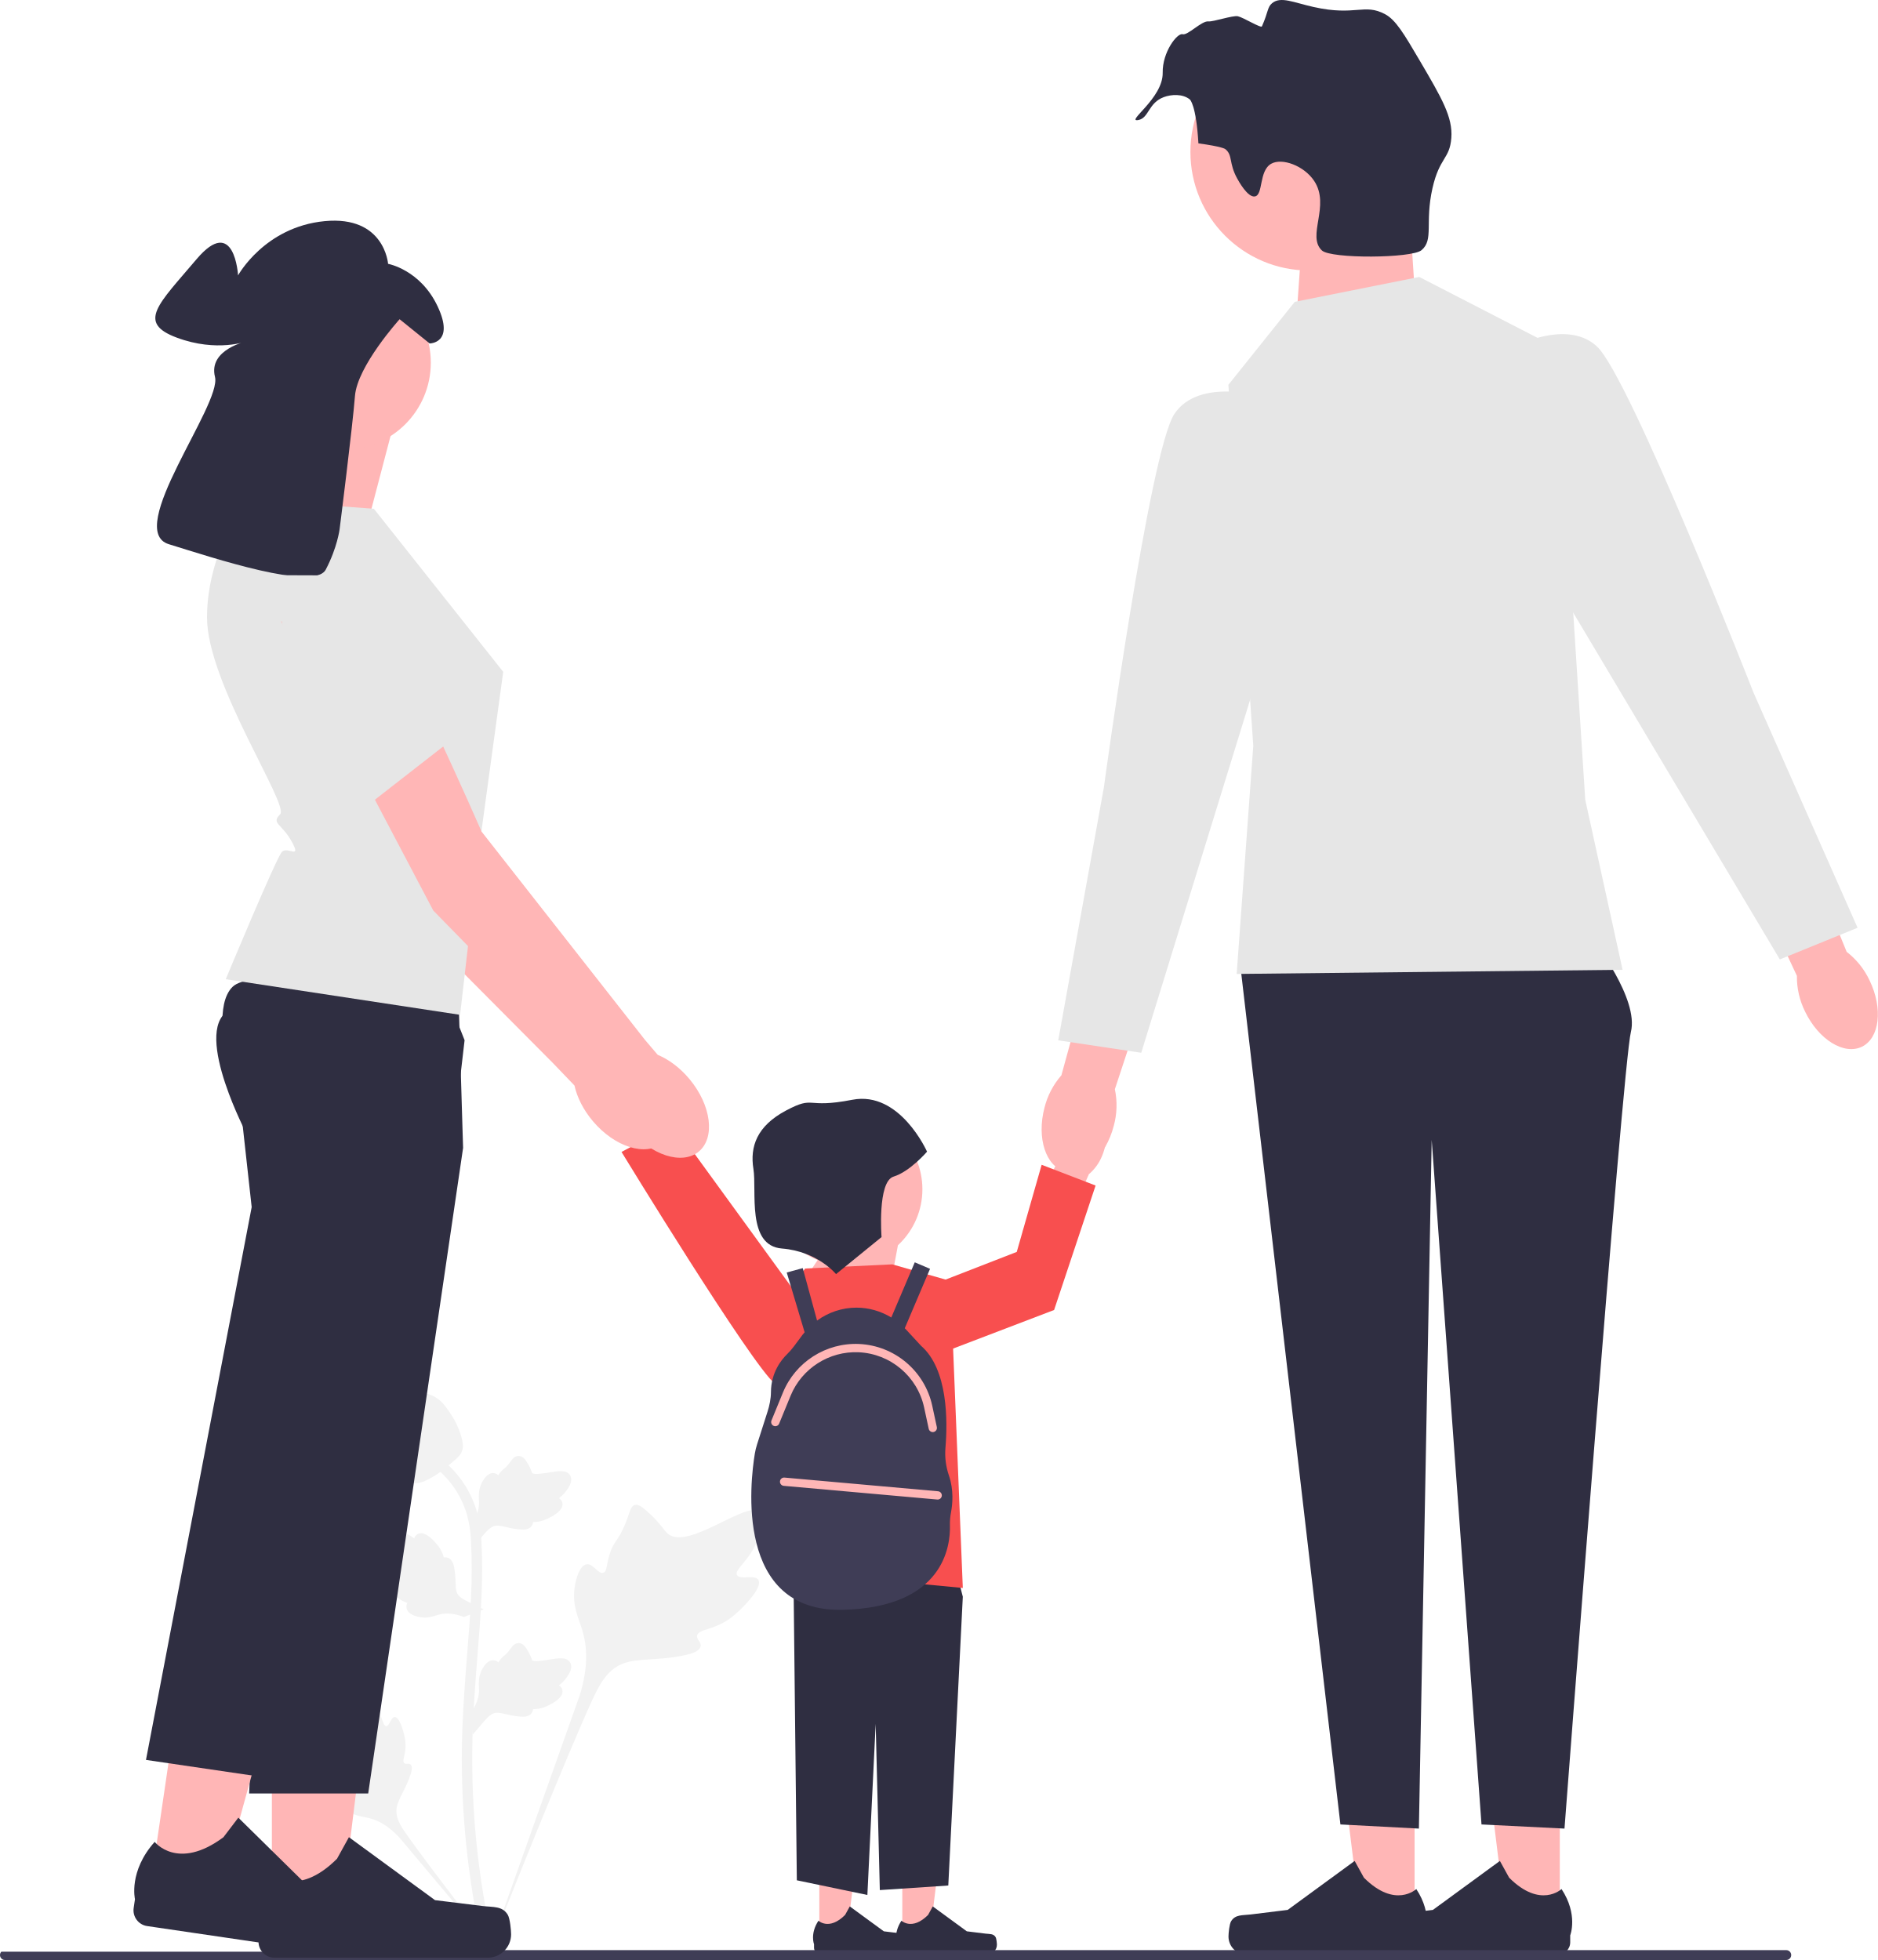
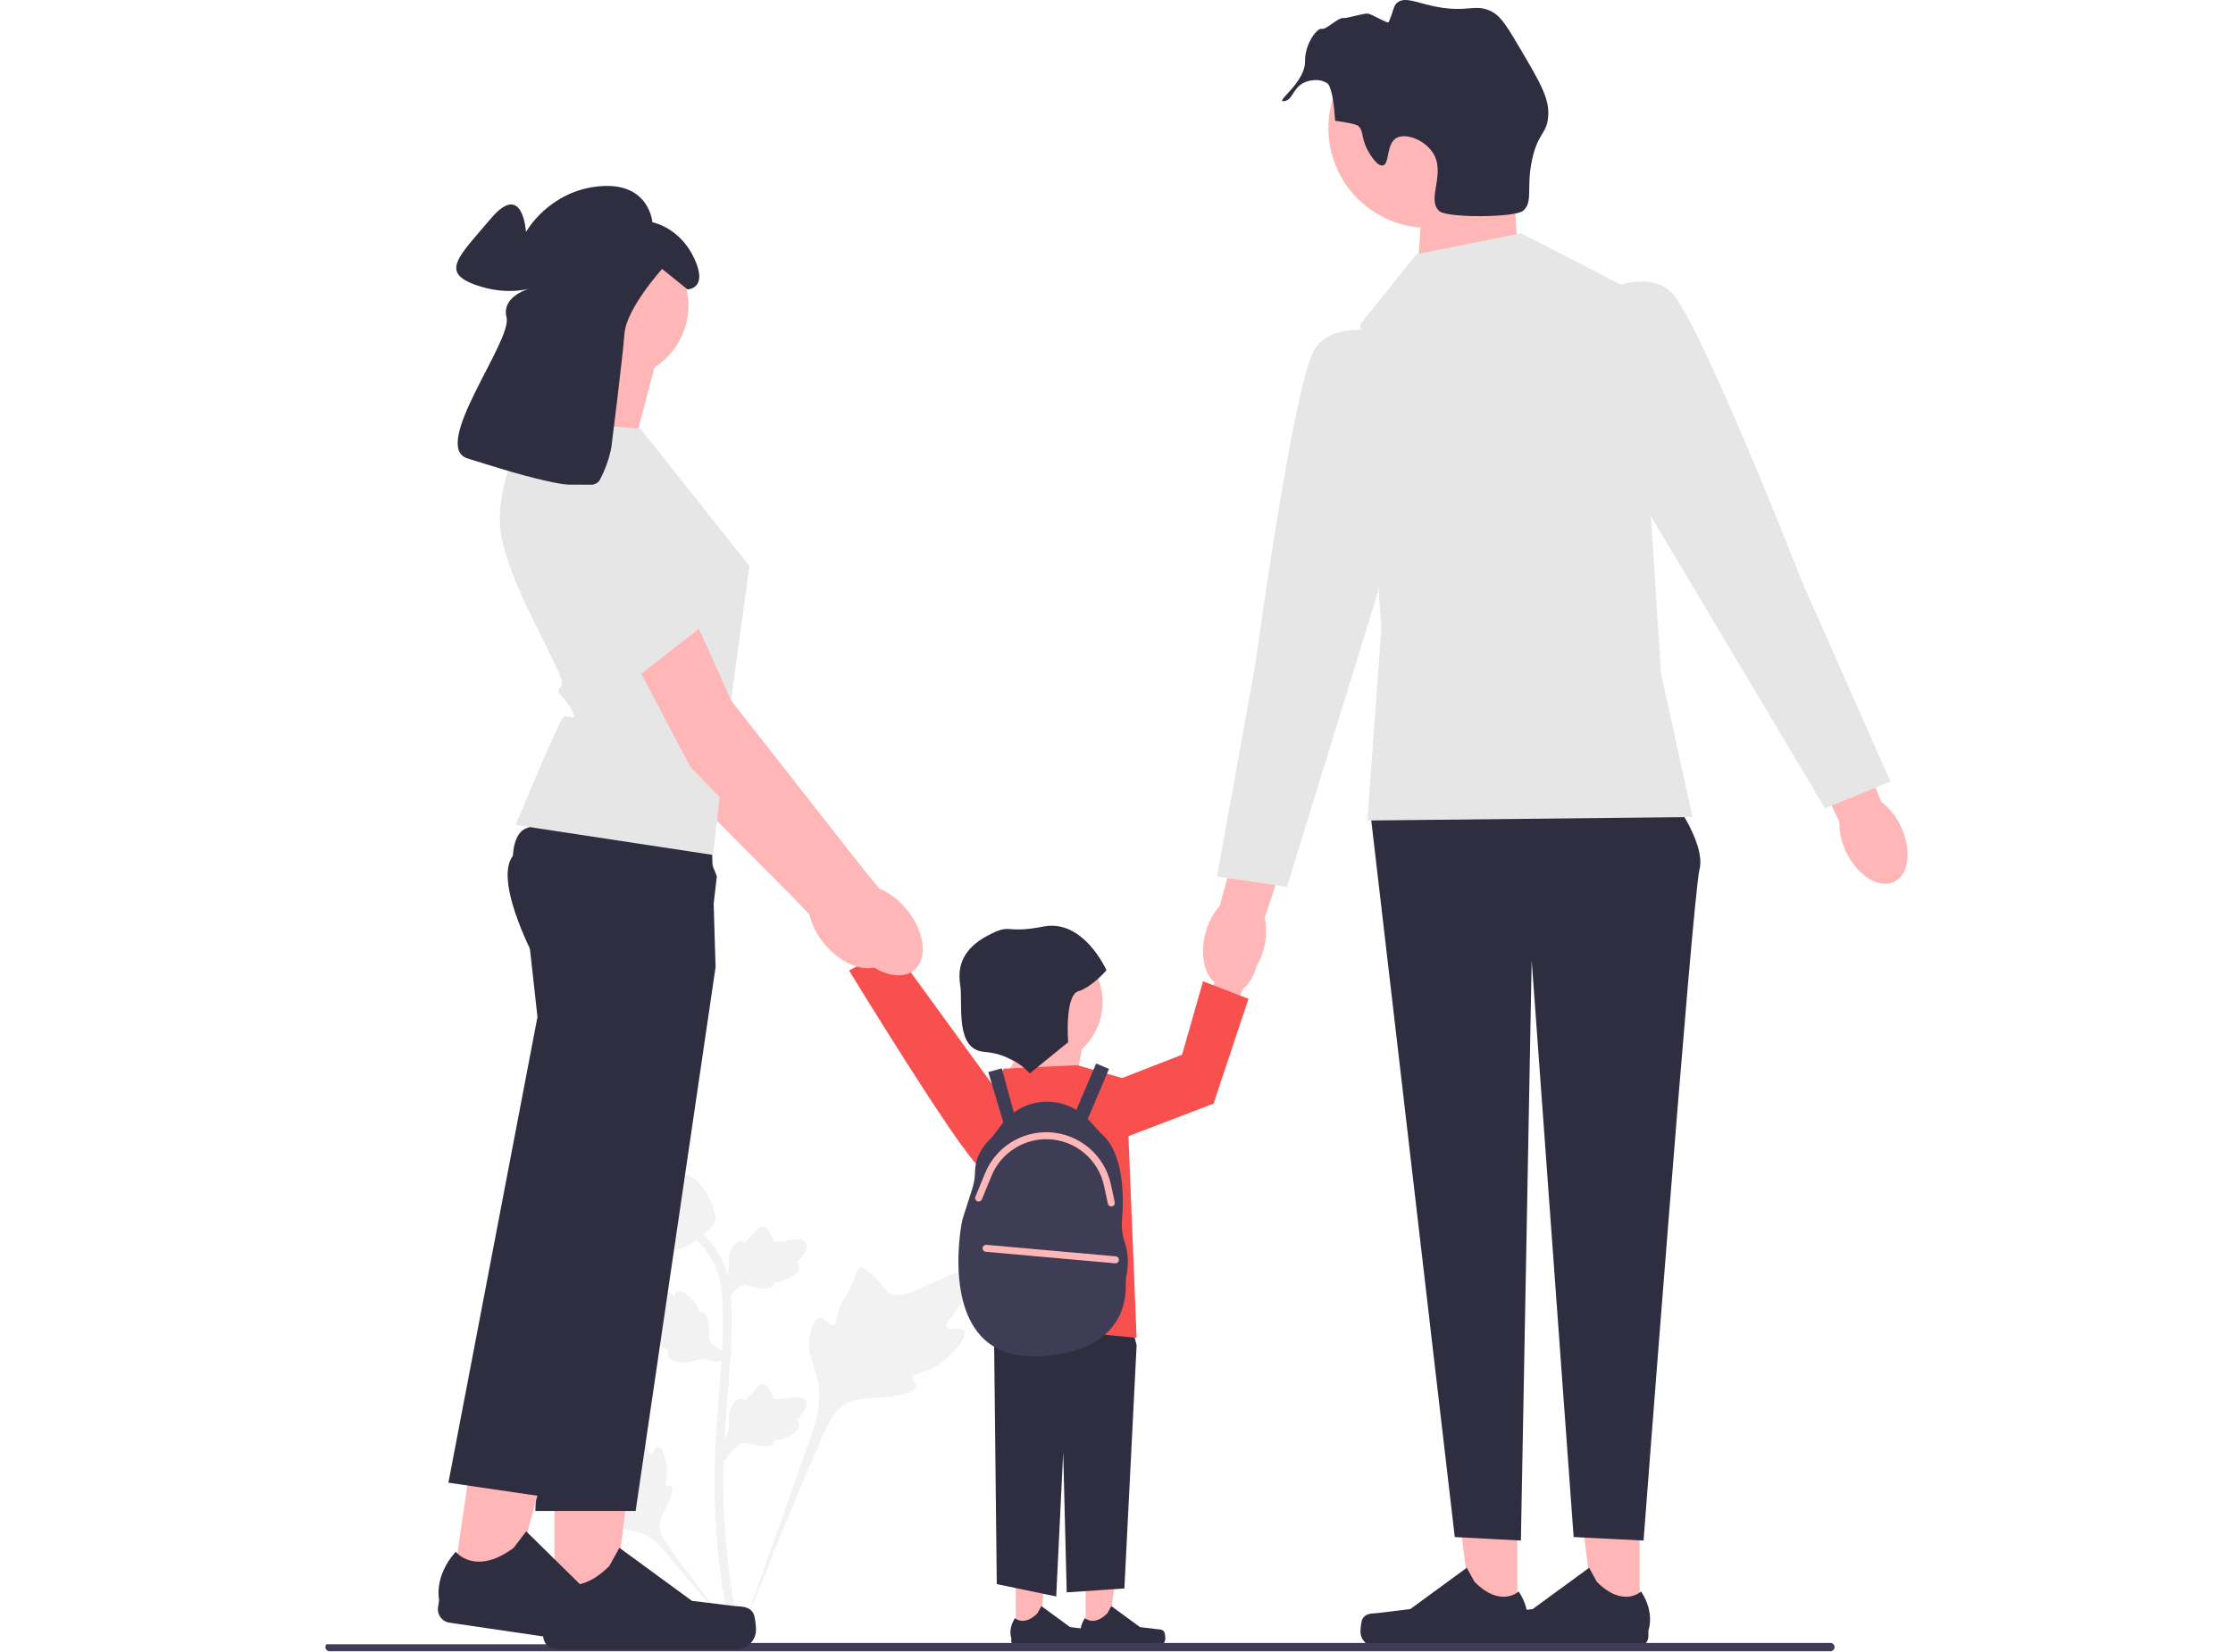
- <svg xmlns="http://www.w3.org/2000/svg" width="452.553" height="472.429" viewBox="0 0 452.553 472.429">
+ <svg xmlns="http://www.w3.org/2000/svg" width="684.763" height="506.494" viewBox="0 0 452.553 472.429">
  <g>
    <path d="M182.775,380.824c-.844-1.424-4.497,.101-5.168-1.191-.669-1.287,2.724-3.249,4.663-7.73,.35-.808,2.553-5.9,.922-7.472-3.092-2.978-17.24,9.313-22.191,5.29-1.087-.883-1.846-2.645-5.134-5.506-1.308-1.138-2.099-1.652-2.865-1.461-1.086,.271-1.172,1.725-2.337,4.584-1.747,4.287-2.78,4.028-3.798,7.449-.756,2.539-.583,4.016-1.472,4.303-1.258,.407-2.416-2.286-4.011-2.045-1.627,.246-2.611,3.382-2.922,5.73-.583,4.406,1.035,7.313,1.932,10.371,.975,3.322,1.553,8.375-.698,15.528l-22.277,62.766c4.918-12.879,19.158-48.185,25.142-61.305,1.727-3.787,3.635-7.629,7.551-9.145,3.77-1.46,8.949-.588,15.55-2.179,.771-.186,2.911-.73,3.18-1.988,.223-1.04-1.036-1.621-.842-2.595,.259-1.307,2.734-1.323,5.775-2.831,2.144-1.063,3.48-2.328,4.629-3.415,.346-.328,5.495-5.262,4.371-7.157h-0Z" fill="#f2f2f2" />
    <path d="M95.13,413.866c-.942,.004-1.248,2.236-2.076,2.193-.825-.043-.808-2.275-2.448-4.519-.296-.405-2.159-2.955-3.401-2.608-2.354,.658-.404,11.148-3.806,12.418-.747,.279-1.831,.143-4.184,.931-.936,.314-1.417,.554-1.544,.985-.18,.611,.508,1.073,1.575,2.47,1.6,2.094,1.175,2.527,2.56,4.013,1.028,1.104,1.803,1.445,1.687,1.964-.163,.735-1.819,.526-2.161,1.379-.349,.87,.907,2.257,1.969,3.087,1.994,1.558,3.888,1.602,5.647,2.044,1.912,.48,4.559,1.654,7.42,4.823l24.378,29.044c-4.902-6.13-18.122-23.306-22.835-30.029-1.361-1.941-2.696-3.985-2.31-6.345,.371-2.272,2.293-4.562,3.417-8.261,.131-.432,.481-1.639-.058-2.134-.446-.409-1.095,.041-1.517-.335-.567-.504,.14-1.724,.277-3.651,.097-1.359-.138-2.38-.341-3.258-.061-.265-.997-4.215-2.251-4.21v0Z" fill="#f2f2f2" />
    <path d="M113.929,418.086l-.568-5.068,.259-.384c1.2-1.777,1.812-3.512,1.819-5.159,.001-.262-.011-.524-.023-.79-.049-1.057-.11-2.371,.575-3.903,.384-.854,1.463-2.831,3.086-2.587,.437,.061,.767,.262,1.018,.497,.037-.059,.075-.117,.115-.181,.505-.771,.905-1.101,1.291-1.419,.296-.245,.602-.497,1.082-1.094,.21-.262,.374-.492,.513-.685,.42-.585,.968-1.282,1.935-1.27,1.033,.049,1.574,.903,1.932,1.468,.64,1.008,.93,1.735,1.122,2.217,.07,.176,.149,.374,.19,.436,.333,.489,3.038,.032,4.057-.135,2.289-.382,4.27-.712,5.087,.732,.585,1.033,.151,2.398-1.33,4.168-.461,.551-.952,.969-1.388,1.297,.361,.215,.684,.546,.815,1.065h0c.308,1.228-.748,2.459-3.137,3.663-.593,.301-1.392,.702-2.512,.896-.527,.091-1.002,.113-1.408,.125-.009,.235-.064,.489-.207,.751-.42,.771-1.293,1.138-2.61,1.05-1.449-.076-2.642-.352-3.694-.595-.919-.21-1.711-.389-2.332-.347-1.153,.093-2.041,1.016-3.083,2.212l-2.603,3.042h-0Z" fill="#f2f2f2" />
    <path d="M116.563,387.911l-4.758,1.835-.437-.153c-2.023-.71-3.857-.862-5.452-.451-.254,.065-.504,.143-.759,.223-1.01,.315-2.266,.708-3.922,.434-.924-.155-3.11-.697-3.285-2.329-.052-.438,.059-.809,.222-1.111-.066-.021-.133-.042-.204-.065-.874-.293-1.295-.597-1.7-.889-.312-.224-.633-.456-1.332-.769-.307-.137-.571-.237-.793-.322-.672-.258-1.486-.611-1.719-1.549-.215-1.011,.474-1.751,.93-2.241,.813-.875,1.442-1.34,1.86-1.648,.153-.112,.324-.239,.373-.294,.389-.446-.74-2.947-1.159-3.891-.95-2.118-1.772-3.95-.582-5.106,.851-.828,2.282-.754,4.369,.229,.65,.307,1.179,.675,1.607,1.013,.117-.404,.354-.8,.823-1.058h0c1.11-.61,2.569,.099,4.339,2.105,.442,.498,1.033,1.169,1.504,2.203,.221,.487,.363,.941,.478,1.331,.229-.051,.49-.063,.779,.009,.852,.21,1.429,.962,1.678,2.258,.294,1.421,.329,2.645,.362,3.724,.03,.942,.058,1.753,.255,2.344,.382,1.091,1.5,1.717,2.922,2.421l3.603,1.746-0,0Z" fill="#f2f2f2" />
    <path d="M113.929,372.979l-.568-5.068,.259-.384c1.2-1.777,1.812-3.512,1.819-5.159,.001-.262-.011-.524-.023-.79-.049-1.057-.11-2.371,.575-3.903,.384-.854,1.463-2.831,3.086-2.587,.437,.061,.767,.262,1.018,.497,.037-.059,.075-.117,.115-.181,.505-.771,.905-1.101,1.291-1.419,.296-.245,.602-.497,1.082-1.094,.21-.262,.374-.492,.513-.685,.42-.585,.968-1.282,1.935-1.27,1.033,.049,1.574,.903,1.932,1.468,.64,1.008,.93,1.735,1.122,2.217,.07,.176,.149,.374,.19,.436,.333,.489,3.038,.032,4.057-.135,2.289-.382,4.27-.712,5.087,.732,.585,1.033,.151,2.398-1.33,4.168-.461,.551-.952,.969-1.388,1.297,.361,.215,.684,.546,.815,1.065h0c.308,1.228-.748,2.459-3.137,3.663-.593,.301-1.392,.702-2.512,.896-.527,.091-1.002,.113-1.408,.125-.009,.235-.064,.489-.207,.751-.42,.771-1.293,1.138-2.61,1.05-1.449-.076-2.642-.352-3.694-.595-.919-.21-1.711-.389-2.332-.347-1.153,.093-2.041,1.016-3.083,2.212l-2.603,3.042h-0Z" fill="#f2f2f2" />
    <path d="M119.115,471.357l-1.062-.666-.257-1.226,.257,1.226-1.238,.142c-.02-.115-.087-.379-.188-.793-.554-2.266-2.244-9.162-3.654-20.023-.984-7.581-1.541-15.376-1.656-23.17-.115-7.807,.255-13.717,.551-18.467,.224-3.583,.496-6.994,.762-10.317,.71-8.878,1.379-17.265,.881-26.55-.11-2.073-.341-6.387-2.862-10.978-1.462-2.663-3.476-5.027-5.987-7.023l1.561-1.963c2.771,2.207,5,4.826,6.623,7.782,2.795,5.09,3.047,9.791,3.168,12.05,.507,9.449-.17,17.916-.887,26.88-.264,3.311-.536,6.708-.759,10.276-.294,4.706-.66,10.565-.546,18.271,.113,7.701,.663,15.4,1.634,22.886,1.392,10.724,3.058,17.517,3.605,19.749,.291,1.192,.352,1.441,.054,1.914v-0Z" fill="#f2f2f2" />
    <path d="M100.066,357.494c-.103,0-.207-.002-.312-.01-2.134-.115-4.11-1.392-5.875-3.796-.827-1.131-1.251-2.42-2.095-4.992-.131-.396-.767-2.408-1.154-5.176-.253-1.808-.221-2.565,.137-3.233,.398-.744,1.041-1.263,1.766-1.613-.032-.24-.006-.487,.098-.739,.427-1.045,1.563-.908,2.177-.842,.311,.039,.699,.091,1.117,.069,.658-.032,1.012-.228,1.548-.521,.513-.281,1.15-.631,2.096-.825,1.865-.389,3.427,.14,3.942,.313,2.71,.903,4.046,3.01,5.593,5.45,.308,.489,1.367,2.271,2.065,4.713,.504,1.762,.433,2.545,.281,3.128-.308,1.197-1.036,1.882-2.885,3.394-1.931,1.583-2.9,2.376-3.732,2.858-1.937,1.118-3.153,1.821-4.768,1.821v0Z" fill="#f2f2f2" />
  </g>
  <g>
    <polygon points="217.451 467.068 224.014 467.067 227.135 441.755 217.45 441.756 217.451 467.068" fill="#ffb6b6" />
    <path d="M239.935,466.919h0c.204,.344,.312,1.455,.312,1.855h0c0,1.23-.997,2.227-2.227,2.227h-20.323c-.839,0-1.519-.68-1.519-1.519v-.846s-1.005-2.543,1.065-5.677c0,0,2.573,2.454,6.417-1.39l1.134-2.054,8.206,6.001,4.548,.56c.995,.122,1.877-.019,2.389,.843h0Z" fill="#2f2e41" />
  </g>
  <g>
    <polygon points="197.451 467.068 204.014 467.067 207.135 441.755 197.45 441.756 197.451 467.068" fill="#ffb6b6" />
    <path d="M219.935,466.919h0c.204,.344,.312,1.455,.312,1.855h0c0,1.23-.997,2.227-2.227,2.227h-20.323c-.839,0-1.519-.68-1.519-1.519v-.846s-1.005-2.543,1.065-5.677c0,0,2.573,2.454,6.417-1.39l1.134-2.054,8.206,6.001,4.548,.56c.995,.122,1.877-.019,2.389,.843h0Z" fill="#2f2e41" />
  </g>
  <polygon points="225.032 357.755 232.032 384.862 228.532 454.472 212.032 455.576 211.032 415.505 209.032 456.755 192.032 453.219 191.032 362.469 225.032 357.755" fill="#2f2e41" />
  <g>
    <path id="uuid-f560b4a3-9a95-4199-88c1-6c6c96ee74ab-101" d="M157.268,266.488c-2.259-3.963-6.134-6.011-8.656-4.573-2.522,1.438-2.735,5.816-.475,9.78,.881,1.596,2.131,2.958,3.647,3.972l9.782,16.672,7.726-4.757-10.463-15.931c-.1-1.821-.635-3.591-1.559-5.163Z" fill="#ffb6b6" />
    <path d="M201.722,325.344s-9.271,12.778-14.941,8.212c-5.67-4.566-36.998-55.894-36.998-55.894l12.433-6.663,39.506,54.346Z" fill="#f84f4f" />
  </g>
  <polygon points="193.032 309.755 205.032 291.755 217.032 296.755 214.032 312.755 193.032 309.755" fill="#ffb6b6" />
  <polygon points="194.032 305.755 215.032 304.755 229.032 308.755 232.032 382.755 190.032 378.755 190.032 339.731 184.032 319.755 194.032 305.755" fill="#f84f4f" />
  <path d="M228.69,355.671c-.738-2.152-1.032-4.425-.842-6.692,.537-6.398,.638-18.934-5.883-24.598l-3.683-3.99c-.077-.083-.163-.154-.241-.235l6.095-14.326-3.682-1.565-5.657,13.296c-2.509-1.527-5.403-2.372-8.396-2.372-3.457,0-6.762,1.128-9.493,3.112l-3.45-12.639-3.859,1.054,4.314,14.414c-.157,.191-.328,.367-.477,.567l-2.107,2.828c-.513,.689-1.079,1.328-1.693,1.929-1.294,1.267-3.817,4.343-3.842,9.079-.008,1.62-.341,3.221-.835,4.764l-2.505,7.828c-.235,.735-.42,1.483-.545,2.245-1.104,6.703-4.927,38.283,21.201,37.651,24.357-.589,25.96-15.42,25.818-20.346-.031-1.069,.065-2.129,.264-3.18,.365-1.927,.694-5.336-.502-8.824Z" fill="#3f3d56" />
  <polygon points="338.723 36.017 341.001 71.183 312.36 77.755 314.355 49.321 338.723 36.017" fill="#ffb6b6" />
  <g>
    <polygon points="340.904 463.408 327.994 463.407 321.852 413.611 340.906 413.612 340.904 463.408" fill="#ffb6b6" />
    <path d="M296.673,463.115h0c-.402,.677-.614,2.862-.614,3.649h0c0,2.42,1.962,4.382,4.382,4.382h39.981c1.651,0,2.989-1.338,2.989-2.989v-1.665s1.978-5.003-2.094-11.169c0,0-5.061,4.828-12.623-2.734l-2.23-4.04-16.142,11.806-8.947,1.101c-1.958,.241-3.693-.037-4.7,1.658h-0Z" fill="#2f2e41" />
  </g>
  <g>
    <polygon points="375.904 463.408 362.994 463.407 356.852 413.611 375.906 413.612 375.904 463.408" fill="#ffb6b6" />
    <path d="M331.673,463.115h0c-.402,.677-.614,2.862-.614,3.649h0c0,2.42,1.962,4.382,4.382,4.382h39.981c1.651,0,2.989-1.338,2.989-2.989v-1.665s1.978-5.003-2.094-11.169c0,0-5.061,4.828-12.623-2.734l-2.23-4.04-16.142,11.806-8.947,1.101c-1.958,.241-3.693-.037-4.7,1.658h-0Z" fill="#2f2e41" />
  </g>
  <path d="M384.032,226.755s11,14,9,22-16,192-16,192l-20-1-12-165-3.087,166-18.913-1-24-206,85-7Z" fill="#2f2e41" />
  <path id="uuid-35c49308-43d3-4982-a82f-2c4b488719d7-102" d="M268.405,271.394c-1.891,7.248-7.164,12.147-11.776,10.943s-6.817-8.055-4.925-15.306c.716-2.907,2.118-5.599,4.089-7.853l8.4-30.609,14.28,4.248-9.797,29.724c.618,2.93,.525,5.966-.271,8.852Z" fill="#ffb6b6" />
  <circle cx="315.458" cy="36.626" r="28.574" fill="#ffb6b6" />
  <polygon points="312.032 72.755 342.032 66.755 375.032 83.755 382.032 192.755 391.032 233.755 298.032 234.755 302.032 179.755 296.032 92.755 312.032 72.755" fill="#e6e6e6" />
  <path d="M305.032,95.755s-16-5-22,4c-6,9-17,90-17,90l-11,61,20,3,33-107-3-51Z" fill="#e6e6e6" />
  <g>
    <path id="uuid-bde1eca8-243b-424d-9fdc-27c2181c111a-103" d="M450.565,236.336c3.26,6.744,2.423,13.893-1.869,15.967s-10.413-1.712-13.674-8.459c-1.339-2.677-2.018-5.636-1.979-8.63l-13.452-28.749,13.626-6.025,11.815,28.981c2.37,1.83,4.268,4.201,5.534,6.915Z" fill="#ffb6b6" />
    <path d="M362.508,84.791s14.369-8.633,22.323-1.303c7.954,7.331,37.751,83.45,37.751,83.45l25.079,56.684-18.728,7.633-57.31-96.196-9.115-50.268Z" fill="#e6e6e6" />
  </g>
  <path d="M431.67,471.239c0,.66-.53,1.19-1.19,1.19H1.19c-.66,0-1.19-.53-1.19-1.19,0-.32,.12-.6,.32-.81H90.04c1.91,0,3.78-.13,5.62-.38H430.48c.66,0,1.19,.53,1.19,1.19Z" fill="#3f3d56" />
  <path id="uuid-76bcf24f-af63-48e1-b762-2a44b8a9d8fc-104" d="M255.902,274.545c1.785-4.198,5.397-6.68,8.069-5.544,2.672,1.136,3.39,5.46,1.604,9.659-.69,1.687-1.775,3.185-3.162,4.367l-7.786,17.692-8.225-3.831,8.549-17.035c-.111-1.82,.215-3.641,.951-5.309Z" fill="#ffb6b6" />
  <circle cx="203.899" cy="286.652" r="18.393" fill="#ffb6b6" />
  <polygon points="227.032 308.755 245.032 301.755 251.032 280.755 264.032 285.755 254.032 315.755 227.032 326.07 227.032 308.755" fill="#f84f4f" />
  <path d="M201.48,307.103l10.97-8.925s-1.038-13.376,2.905-14.579,8.056-6.008,8.056-6.008c0,0-6.527-14.744-18.016-12.507-11.489,2.237-8.867-1.166-15.948,2.583-7.08,3.749-8.74,8.752-7.879,14.068,.861,5.316-1.702,18.523,6.873,19.203s13.038,6.165,13.038,6.165Z" fill="#2f2e41" />
  <path d="M298.152,43.023c-2.085-3.803-1.003-5.618-2.884-7.104-0-0-.757-.598-6.456-1.36h0c-.545-9.326-2.055-10.572-2.055-10.572-1.741-1.436-4.51-1.236-6.275-.584-3.733,1.38-3.604,5.015-6.083,5.511-3.425,.685,5.912-5.17,5.803-11.363-.089-5.052,3.529-9.662,4.79-9.302,1.25,.357,4.6-3.282,6.237-3.091,1.118,.13,5.858-1.495,7.078-1.241,1.332,.278,5.585,2.948,5.812,2.434,1.579-3.574,1.283-4.624,2.457-5.589,2.081-1.709,5.138-.159,10.041,.934,10.088,2.249,12.137-.973,17.183,1.725,2.549,1.363,4.511,4.646,8.33,11.156,5.342,9.104,8.012,13.656,7.63,18.686-.39,5.13-2.847,4.606-4.544,12.11-1.889,8.354,.382,12.424-2.656,14.944-2.348,1.948-21.815,2.098-23.993,.05-3.728-3.507,2.099-10.784-1.859-16.757-2.43-3.667-7.748-5.636-10.376-4.13-2.972,1.703-1.872,7.488-3.897,7.866-1.734,.324-3.919-3.66-4.282-4.323Z" fill="#2f2e41" />
  <g>
    <g>
      <path d="M159.66,275.482c3.98-3.363,2.924-11.159-2.361-17.414-2.313-2.738-5.053-4.726-7.736-5.815l-3.084-3.559-39.827-49.902s-22.055-49.642-28.566-55.005c-6.511-5.363-14.171-2.571-14.171-2.571l-5.977,7.394,37.243,69.312,38.116,38.359,5.145,5.365c.625,2.827,2.128,5.861,4.441,8.599,5.284,6.255,12.794,8.6,16.775,5.237Z" fill="#ffb6b6" />
      <polygon points="84.482 153.017 94.462 167.655 108.79 188.86 83.045 197.766 60.314 158.762 84.482 153.017" fill="#e6e6e6" />
    </g>
    <path d="M94.615,103.201l-7.228,27.559-27.559-5.421s10.843-19.878,8.132-28.914l26.655,6.777Z" fill="#ffb6b6" />
    <g>
      <polygon points="65.523 461.928 82.119 461.927 90.013 397.914 65.52 397.916 65.523 461.928" fill="#ffb6b6" />
      <path d="M122.382,461.552h0c.517,.87,.789,3.679,.789,4.691h0c0,3.111-2.522,5.633-5.633,5.633h-51.394c-2.122,0-3.843-1.72-3.843-3.843v-2.14s-2.542-6.431,2.692-14.357c0,0,6.506,6.207,16.227-3.515l2.867-5.193,20.751,15.176,11.502,1.416c2.516,.31,4.747-.048,6.042,2.132h0Z" fill="#2f2e41" />
    </g>
    <path d="M111.603,276.676l-22.868,155.614h-28.691l3.815-88.828,2.008-46.707-5.823-22.232s-2.655-4.942-4.892-10.932c-2.521-6.76-4.512-14.864-1.556-18.707,1.088-1.417,3.915-2.465,7.758-3.246,2.348-.48,5.081-.853,8.032-1.143,16.967-1.679,41.101-.63,41.101-.63l.614,20.247,.34,11.306,.162,5.26Z" fill="#2f2e41" />
    <g>
      <polygon points="36.29 454.318 52.709 456.73 69.831 394.547 45.597 390.986 36.29 454.318" fill="#ffb6b6" />
      <path d="M92.598,462.216h0c.385,.936,.246,3.755,.099,4.756h0c-.452,3.078-3.314,5.206-6.392,4.753l-50.848-7.476c-2.1-.309-3.551-2.261-3.243-4.361l.311-2.117s-1.58-6.732,4.752-13.813c0,0,5.534,7.087,16.566-1.117l3.592-4.721,18.323,18.033,11.174,3.074c2.445,.672,4.704,.643,5.667,2.988l0,0Z" fill="#2f2e41" />
    </g>
    <path d="M111.963,250.724l-3.137,27.012-17.105,56.922-28.158,93.713-28.383-4.171,25.473-133.245-2.522-22.848s-.821-2.271-1.763-5.596c-1.869-6.578-4.213-17.29-1.634-22.754,.348-.743,.785-1.387,1.326-1.909,1.014-.984,3.076-1.581,5.838-1.898,11.545-1.305,35.32,2.427,45.9,4.259l4.165,10.516Z" fill="#2f2e41" />
    <path d="M90.097,122.628l31.173,39.305-5.596,40.979-4.795,41.697-56.472-8.584s12.198-29.366,13.553-30.721,4.76,1.992,2.38-2.392c-2.38-4.384-5.091-4.384-2.832-6.643s-17.619-31.625-17.619-47.437c0-15.812,9.487-28.462,9.487-28.462l30.721,2.259Z" fill="#e6e6e6" />
    <circle cx="82.824" cy="87.406" r="21" fill="#ffb6b6" />
    <path d="M81.843,127.556s3.142-24.864,3.699-32.094c.556-7.231,10.763-18.519,10.763-18.519l7.231,5.84s6.118,0,1.947-8.899c-4.171-8.899-11.958-10.29-11.958-10.29,0,0-.834-11.68-15.295-10.29-14.461,1.39-20.857,13.071-20.857,13.071,0,0-.834-14.739-10.012-3.893-9.177,10.846-14.461,15.295-4.728,18.911,9.733,3.615,16.964,.834,16.964,.834,0,0-9.455,1.947-7.787,8.621,1.669,6.674-21.97,36.987-11.124,40.324,10.846,3.337,35.04,11.402,37.821,6.118,2.781-5.284,3.337-9.733,3.337-9.733Z" fill="#2f2e41" />
    <path d="M168.407,277.564c4.008-3.329,3.017-11.134-2.215-17.433-2.29-2.757-5.013-4.769-7.687-5.88l-3.054-3.585-39.407-50.234s-21.639-49.825-28.104-55.242c-6.465-5.417-14.149-2.689-14.149-2.689l-6.038,7.344,36.661,69.622,37.793,38.677,5.1,5.408c.601,2.833,2.079,5.879,4.369,8.636,5.231,6.299,12.722,8.706,16.73,5.377Z" fill="#ffb6b6" />
    <path d="M65.466,138.639s9.647,50.062,20.624,57.442l21.875-17.057s1.914-.082-1.649-4.107c-3.563-4.024-2.651-12.667-2.651-12.667,0,0,1.603,2.074-1.885-.805-3.488-2.879-.241-22.682-.241-22.682l-36.074-.123Z" fill="#e6e6e6" />
  </g>
  <path d="M224.793,345.181c-.461,0-.876-.32-.977-.79l-1.1-5.108c-1.616-7.512-8.106-12.998-15.783-13.34-7.112-.319-13.703,3.894-16.404,10.478l-2.759,6.725c-.209,.512-.792,.755-1.305,.546-.511-.21-.755-.794-.545-1.305l2.759-6.725c3.021-7.363,10.384-12.065,18.344-11.717,8.584,.383,15.841,6.518,17.648,14.917l1.1,5.108c.116,.54-.228,1.072-.767,1.188-.071,.015-.143,.022-.212,.022Z" fill="#ffb6b6" />
  <path d="M225.973,361.444c-.029,0-.06-.001-.09-.004l-37.005-3.3c-.55-.049-.956-.535-.907-1.085,.05-.55,.53-.954,1.085-.907l37.005,3.3c.55,.049,.956,.535,.907,1.085-.047,.52-.482,.911-.995,.911Z" fill="#ffb6b6" />
</svg>
